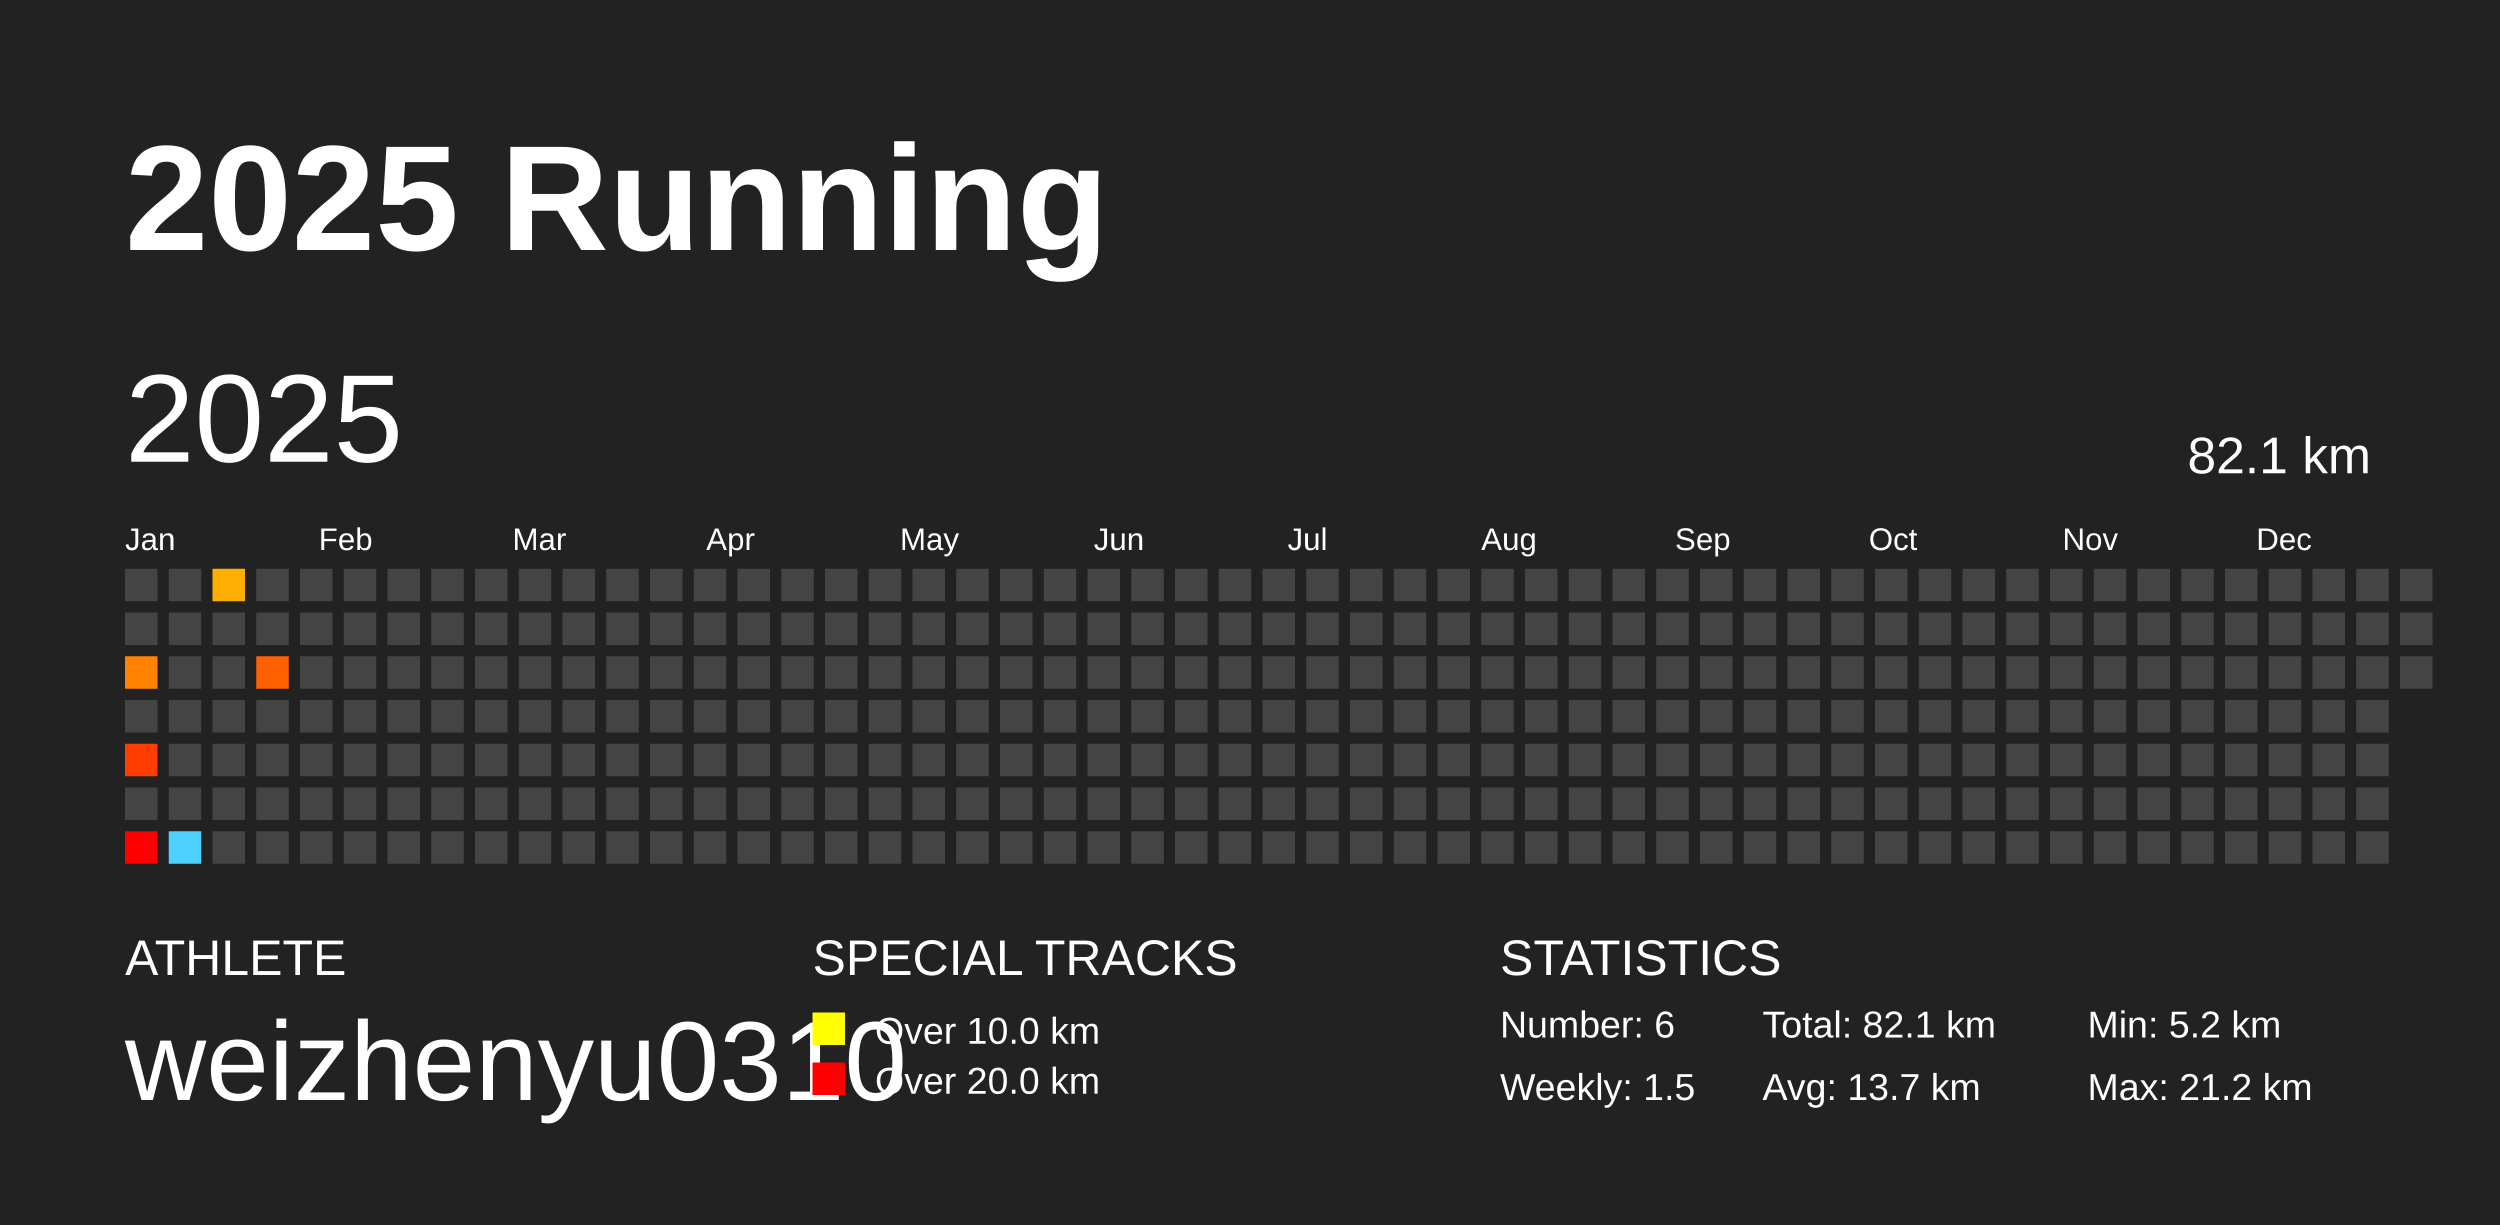
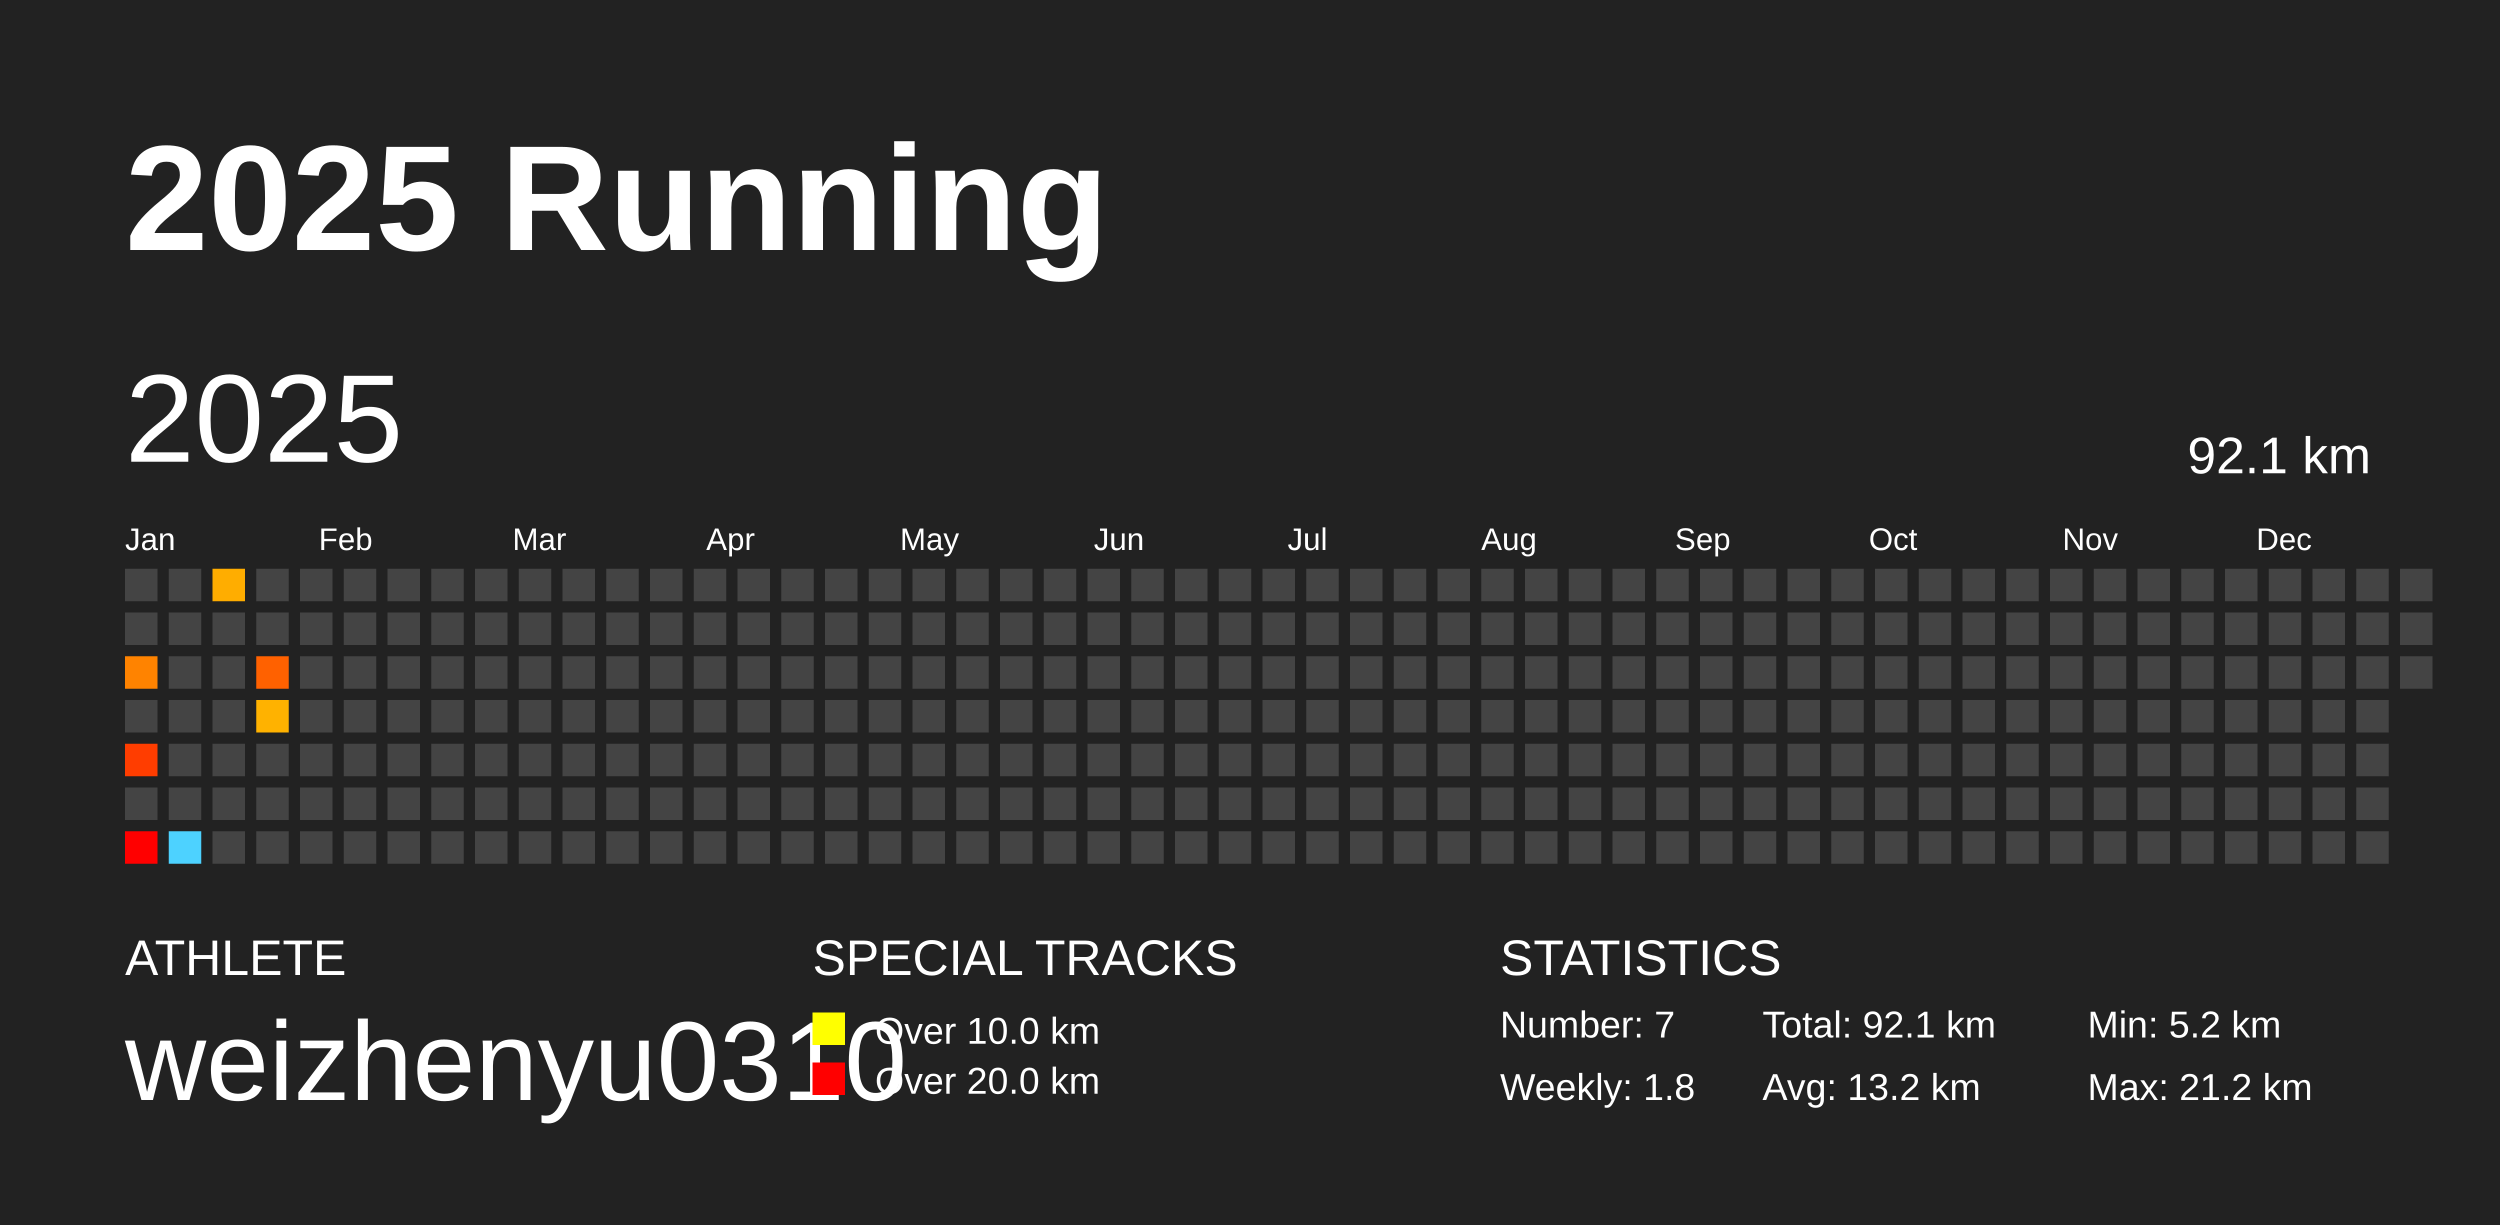
<svg xmlns="http://www.w3.org/2000/svg" baseProfile="full" height="98mm" version="1.1" viewBox="0,0,200,98" width="200mm">
  <defs />
  <rect fill="#222222" height="98" width="200" x="0" y="0" />
  <text fill="#FFFFFF" style="font-size:12px; font-family:Arial; font-weight:bold;" x="10" y="20">2025 Running</text>
  <text fill="#FFFFFF" style="font-size:4px; font-family:Arial" x="10" y="78">ATHLETE</text>
  <text fill="#FFFFFF" style="font-size:9px; font-family:Arial" x="10" y="88">weizhenyu0310</text>
  <text fill="#FFFFFF" style="font-size:4px; font-family:Arial" x="65" y="78">SPECIAL TRACKS</text>
  <rect fill="yellow" height="2.6" width="2.6" x="65" y="81" />
  <text fill="#FFFFFF" style="font-size:3px; font-family:Arial" x="70" y="83.5">Over 10.0 km</text>
  <rect fill="red" height="2.6" width="2.6" x="65" y="85" />
  <text fill="#FFFFFF" style="font-size:3px; font-family:Arial" x="70" y="87.5">Over 20.0 km</text>
  <text fill="#FFFFFF" style="font-size:4px; font-family:Arial" x="120" y="78">STATISTICS</text>
-   <text fill="#FFFFFF" style="font-size:3px; font-family:Arial" x="120" y="83">Number: 6</text>
-   <text fill="#FFFFFF" style="font-size:3px; font-family:Arial" x="120" y="88">Weekly: 1.5</text>
-   <text fill="#FFFFFF" style="font-size:3px; font-family:Arial" x="141" y="83">Total: 82.1 km</text>
-   <text fill="#FFFFFF" style="font-size:3px; font-family:Arial" x="141" y="88">Avg: 13.7 km</text>
+   <text fill="#FFFFFF" style="font-size:3px; font-family:Arial" x="120" y="83">Number: 7</text>
+   <text fill="#FFFFFF" style="font-size:3px; font-family:Arial" x="120" y="88">Weekly: 1.8</text>
+   <text fill="#FFFFFF" style="font-size:3px; font-family:Arial" x="141" y="83">Total: 92.1 km</text>
+   <text fill="#FFFFFF" style="font-size:3px; font-family:Arial" x="141" y="88">Avg: 13.2 km</text>
  <text fill="#FFFFFF" style="font-size:3px; font-family:Arial" x="167" y="83">Min: 5.2 km</text>
  <text fill="#FFFFFF" style="font-size:3px; font-family:Arial" x="167" y="88">Max: 21.2 km</text>
  <text dominant-baseline="hanging" fill="#FFFFFF" style="font-size:10.0px; font-family:Arial;" x="10" y="30">2025</text>
-   <text dominant-baseline="hanging" fill="#FFFFFF" style="font-size:4.125px; font-family:Arial;" x="175" y="35">82.1 km</text>
+   <text dominant-baseline="hanging" fill="#FFFFFF" style="font-size:4.125px; font-family:Arial;" x="175" y="35">92.1 km</text>
  <text fill="#FFFFFF" style="font-size:2.5px; font-family:Arial" x="10.0" y="44">Jan</text>
  <text fill="#FFFFFF" style="font-size:2.5px; font-family:Arial" x="25.5" y="44">Feb</text>
  <text fill="#FFFFFF" style="font-size:2.5px; font-family:Arial" x="41.0" y="44">Mar</text>
  <text fill="#FFFFFF" style="font-size:2.5px; font-family:Arial" x="56.5" y="44">Apr</text>
  <text fill="#FFFFFF" style="font-size:2.5px; font-family:Arial" x="72.0" y="44">May</text>
  <text fill="#FFFFFF" style="font-size:2.5px; font-family:Arial" x="87.5" y="44">Jun</text>
  <text fill="#FFFFFF" style="font-size:2.5px; font-family:Arial" x="103.0" y="44">Jul</text>
  <text fill="#FFFFFF" style="font-size:2.5px; font-family:Arial" x="118.5" y="44">Aug</text>
  <text fill="#FFFFFF" style="font-size:2.5px; font-family:Arial" x="134.0" y="44">Sep</text>
  <text fill="#FFFFFF" style="font-size:2.5px; font-family:Arial" x="149.5" y="44">Oct</text>
  <text fill="#FFFFFF" style="font-size:2.5px; font-family:Arial" x="165.0" y="44">Nov</text>
  <text fill="#FFFFFF" style="font-size:2.5px; font-family:Arial" x="180.5" y="44">Dec</text>
  <rect fill="#444444" height="2.6" width="2.6" x="10.0" y="45.5" />
  <rect fill="#444444" height="2.6" width="2.6" x="10.0" y="49.0" />
  <rect fill="#ff8300" height="2.6" width="2.6" x="10.0" y="52.5" />
  <rect fill="#444444" height="2.6" width="2.6" x="10.0" y="56.0" />
  <rect fill="#ff3d00" height="2.6" width="2.6" x="10.0" y="59.5" />
  <rect fill="#444444" height="2.6" width="2.6" x="10.0" y="63.0" />
  <rect fill="red" height="2.6" width="2.6" x="10.0" y="66.5" />
  <rect fill="#444444" height="2.6" width="2.6" x="13.5" y="45.5" />
  <rect fill="#444444" height="2.6" width="2.6" x="13.5" y="49.0" />
  <rect fill="#444444" height="2.6" width="2.6" x="13.5" y="52.5" />
  <rect fill="#444444" height="2.6" width="2.6" x="13.5" y="56.0" />
  <rect fill="#444444" height="2.6" width="2.6" x="13.5" y="59.5" />
  <rect fill="#444444" height="2.6" width="2.6" x="13.5" y="63.0" />
  <rect fill="#4dd2ff" height="2.6" width="2.6" x="13.5" y="66.5" />
  <rect fill="#ffad00" height="2.6" width="2.6" x="17.0" y="45.5" />
  <rect fill="#444444" height="2.6" width="2.6" x="17.0" y="49.0" />
  <rect fill="#444444" height="2.6" width="2.6" x="17.0" y="52.5" />
  <rect fill="#444444" height="2.6" width="2.6" x="17.0" y="56.0" />
  <rect fill="#444444" height="2.6" width="2.6" x="17.0" y="59.5" />
  <rect fill="#444444" height="2.6" width="2.6" x="17.0" y="63.0" />
  <rect fill="#444444" height="2.6" width="2.6" x="17.0" y="66.5" />
  <rect fill="#444444" height="2.6" width="2.6" x="20.5" y="45.5" />
  <rect fill="#444444" height="2.6" width="2.6" x="20.5" y="49.0" />
  <rect fill="#ff6100" height="2.6" width="2.6" x="20.5" y="52.5" />
-   <rect fill="#444444" height="2.6" width="2.6" x="20.5" y="56.0" />
+   <rect fill="#ffb200" height="2.6" width="2.6" x="20.5" y="56.0" />
  <rect fill="#444444" height="2.6" width="2.6" x="20.5" y="59.5" />
  <rect fill="#444444" height="2.6" width="2.6" x="20.5" y="63.0" />
  <rect fill="#444444" height="2.6" width="2.6" x="20.5" y="66.5" />
  <rect fill="#444444" height="2.6" width="2.6" x="24.0" y="45.5" />
  <rect fill="#444444" height="2.6" width="2.6" x="24.0" y="49.0" />
  <rect fill="#444444" height="2.6" width="2.6" x="24.0" y="52.5" />
  <rect fill="#444444" height="2.6" width="2.6" x="24.0" y="56.0" />
  <rect fill="#444444" height="2.6" width="2.6" x="24.0" y="59.5" />
  <rect fill="#444444" height="2.6" width="2.6" x="24.0" y="63.0" />
  <rect fill="#444444" height="2.6" width="2.6" x="24.0" y="66.5" />
  <rect fill="#444444" height="2.6" width="2.6" x="27.5" y="45.5" />
  <rect fill="#444444" height="2.6" width="2.6" x="27.5" y="49.0" />
  <rect fill="#444444" height="2.6" width="2.6" x="27.5" y="52.5" />
  <rect fill="#444444" height="2.6" width="2.6" x="27.5" y="56.0" />
  <rect fill="#444444" height="2.6" width="2.6" x="27.5" y="59.5" />
  <rect fill="#444444" height="2.6" width="2.6" x="27.5" y="63.0" />
  <rect fill="#444444" height="2.6" width="2.6" x="27.5" y="66.5" />
  <rect fill="#444444" height="2.6" width="2.6" x="31.0" y="45.5" />
  <rect fill="#444444" height="2.6" width="2.6" x="31.0" y="49.0" />
  <rect fill="#444444" height="2.6" width="2.6" x="31.0" y="52.5" />
  <rect fill="#444444" height="2.6" width="2.6" x="31.0" y="56.0" />
  <rect fill="#444444" height="2.6" width="2.6" x="31.0" y="59.5" />
  <rect fill="#444444" height="2.6" width="2.6" x="31.0" y="63.0" />
  <rect fill="#444444" height="2.6" width="2.6" x="31.0" y="66.5" />
  <rect fill="#444444" height="2.6" width="2.6" x="34.5" y="45.5" />
  <rect fill="#444444" height="2.6" width="2.6" x="34.5" y="49.0" />
  <rect fill="#444444" height="2.6" width="2.6" x="34.5" y="52.5" />
  <rect fill="#444444" height="2.6" width="2.6" x="34.5" y="56.0" />
  <rect fill="#444444" height="2.6" width="2.6" x="34.5" y="59.5" />
  <rect fill="#444444" height="2.6" width="2.6" x="34.5" y="63.0" />
  <rect fill="#444444" height="2.6" width="2.6" x="34.5" y="66.5" />
  <rect fill="#444444" height="2.6" width="2.6" x="38.0" y="45.5" />
  <rect fill="#444444" height="2.6" width="2.6" x="38.0" y="49.0" />
  <rect fill="#444444" height="2.6" width="2.6" x="38.0" y="52.5" />
  <rect fill="#444444" height="2.6" width="2.6" x="38.0" y="56.0" />
  <rect fill="#444444" height="2.6" width="2.6" x="38.0" y="59.5" />
  <rect fill="#444444" height="2.6" width="2.6" x="38.0" y="63.0" />
  <rect fill="#444444" height="2.6" width="2.6" x="38.0" y="66.5" />
  <rect fill="#444444" height="2.6" width="2.6" x="41.5" y="45.5" />
  <rect fill="#444444" height="2.6" width="2.6" x="41.5" y="49.0" />
  <rect fill="#444444" height="2.6" width="2.6" x="41.5" y="52.5" />
  <rect fill="#444444" height="2.6" width="2.6" x="41.5" y="56.0" />
  <rect fill="#444444" height="2.6" width="2.6" x="41.5" y="59.5" />
  <rect fill="#444444" height="2.6" width="2.6" x="41.5" y="63.0" />
  <rect fill="#444444" height="2.6" width="2.6" x="41.5" y="66.5" />
  <rect fill="#444444" height="2.6" width="2.6" x="45.0" y="45.5" />
  <rect fill="#444444" height="2.6" width="2.6" x="45.0" y="49.0" />
  <rect fill="#444444" height="2.6" width="2.6" x="45.0" y="52.5" />
  <rect fill="#444444" height="2.6" width="2.6" x="45.0" y="56.0" />
  <rect fill="#444444" height="2.6" width="2.6" x="45.0" y="59.5" />
  <rect fill="#444444" height="2.6" width="2.6" x="45.0" y="63.0" />
  <rect fill="#444444" height="2.6" width="2.6" x="45.0" y="66.5" />
  <rect fill="#444444" height="2.6" width="2.6" x="48.5" y="45.5" />
  <rect fill="#444444" height="2.6" width="2.6" x="48.5" y="49.0" />
  <rect fill="#444444" height="2.6" width="2.6" x="48.5" y="52.5" />
  <rect fill="#444444" height="2.6" width="2.6" x="48.5" y="56.0" />
  <rect fill="#444444" height="2.6" width="2.6" x="48.5" y="59.5" />
  <rect fill="#444444" height="2.6" width="2.6" x="48.5" y="63.0" />
  <rect fill="#444444" height="2.6" width="2.6" x="48.5" y="66.5" />
  <rect fill="#444444" height="2.6" width="2.6" x="52.0" y="45.5" />
  <rect fill="#444444" height="2.6" width="2.6" x="52.0" y="49.0" />
  <rect fill="#444444" height="2.6" width="2.6" x="52.0" y="52.5" />
  <rect fill="#444444" height="2.6" width="2.6" x="52.0" y="56.0" />
  <rect fill="#444444" height="2.6" width="2.6" x="52.0" y="59.5" />
  <rect fill="#444444" height="2.6" width="2.6" x="52.0" y="63.0" />
  <rect fill="#444444" height="2.6" width="2.6" x="52.0" y="66.5" />
  <rect fill="#444444" height="2.6" width="2.6" x="55.5" y="45.5" />
  <rect fill="#444444" height="2.6" width="2.6" x="55.5" y="49.0" />
  <rect fill="#444444" height="2.6" width="2.6" x="55.5" y="52.5" />
  <rect fill="#444444" height="2.6" width="2.6" x="55.5" y="56.0" />
  <rect fill="#444444" height="2.6" width="2.6" x="55.5" y="59.5" />
  <rect fill="#444444" height="2.6" width="2.6" x="55.5" y="63.0" />
  <rect fill="#444444" height="2.6" width="2.6" x="55.5" y="66.5" />
  <rect fill="#444444" height="2.6" width="2.6" x="59.0" y="45.5" />
  <rect fill="#444444" height="2.6" width="2.6" x="59.0" y="49.0" />
  <rect fill="#444444" height="2.6" width="2.6" x="59.0" y="52.5" />
  <rect fill="#444444" height="2.6" width="2.6" x="59.0" y="56.0" />
  <rect fill="#444444" height="2.6" width="2.6" x="59.0" y="59.5" />
  <rect fill="#444444" height="2.6" width="2.6" x="59.0" y="63.0" />
  <rect fill="#444444" height="2.6" width="2.6" x="59.0" y="66.5" />
  <rect fill="#444444" height="2.6" width="2.6" x="62.5" y="45.5" />
  <rect fill="#444444" height="2.6" width="2.6" x="62.5" y="49.0" />
  <rect fill="#444444" height="2.6" width="2.6" x="62.5" y="52.5" />
  <rect fill="#444444" height="2.6" width="2.6" x="62.5" y="56.0" />
  <rect fill="#444444" height="2.6" width="2.6" x="62.5" y="59.5" />
  <rect fill="#444444" height="2.6" width="2.6" x="62.5" y="63.0" />
  <rect fill="#444444" height="2.6" width="2.6" x="62.5" y="66.5" />
  <rect fill="#444444" height="2.6" width="2.6" x="66.0" y="45.5" />
  <rect fill="#444444" height="2.6" width="2.6" x="66.0" y="49.0" />
  <rect fill="#444444" height="2.6" width="2.6" x="66.0" y="52.5" />
  <rect fill="#444444" height="2.6" width="2.6" x="66.0" y="56.0" />
  <rect fill="#444444" height="2.6" width="2.6" x="66.0" y="59.5" />
  <rect fill="#444444" height="2.6" width="2.6" x="66.0" y="63.0" />
  <rect fill="#444444" height="2.6" width="2.6" x="66.0" y="66.5" />
  <rect fill="#444444" height="2.6" width="2.6" x="69.5" y="45.5" />
  <rect fill="#444444" height="2.6" width="2.6" x="69.5" y="49.0" />
  <rect fill="#444444" height="2.6" width="2.6" x="69.5" y="52.5" />
  <rect fill="#444444" height="2.6" width="2.6" x="69.5" y="56.0" />
  <rect fill="#444444" height="2.6" width="2.6" x="69.5" y="59.5" />
  <rect fill="#444444" height="2.6" width="2.6" x="69.5" y="63.0" />
  <rect fill="#444444" height="2.6" width="2.6" x="69.5" y="66.5" />
  <rect fill="#444444" height="2.6" width="2.6" x="73.0" y="45.5" />
  <rect fill="#444444" height="2.6" width="2.6" x="73.0" y="49.0" />
  <rect fill="#444444" height="2.6" width="2.6" x="73.0" y="52.5" />
  <rect fill="#444444" height="2.6" width="2.6" x="73.0" y="56.0" />
  <rect fill="#444444" height="2.6" width="2.6" x="73.0" y="59.5" />
  <rect fill="#444444" height="2.6" width="2.6" x="73.0" y="63.0" />
  <rect fill="#444444" height="2.6" width="2.6" x="73.0" y="66.5" />
  <rect fill="#444444" height="2.6" width="2.6" x="76.5" y="45.5" />
  <rect fill="#444444" height="2.6" width="2.6" x="76.5" y="49.0" />
  <rect fill="#444444" height="2.6" width="2.6" x="76.5" y="52.5" />
  <rect fill="#444444" height="2.6" width="2.6" x="76.5" y="56.0" />
  <rect fill="#444444" height="2.6" width="2.6" x="76.5" y="59.5" />
  <rect fill="#444444" height="2.6" width="2.6" x="76.5" y="63.0" />
  <rect fill="#444444" height="2.6" width="2.6" x="76.5" y="66.5" />
  <rect fill="#444444" height="2.6" width="2.6" x="80.0" y="45.5" />
  <rect fill="#444444" height="2.6" width="2.6" x="80.0" y="49.0" />
  <rect fill="#444444" height="2.6" width="2.6" x="80.0" y="52.5" />
  <rect fill="#444444" height="2.6" width="2.6" x="80.0" y="56.0" />
  <rect fill="#444444" height="2.6" width="2.6" x="80.0" y="59.5" />
  <rect fill="#444444" height="2.6" width="2.6" x="80.0" y="63.0" />
  <rect fill="#444444" height="2.6" width="2.6" x="80.0" y="66.5" />
  <rect fill="#444444" height="2.6" width="2.6" x="83.5" y="45.5" />
  <rect fill="#444444" height="2.6" width="2.6" x="83.5" y="49.0" />
  <rect fill="#444444" height="2.6" width="2.6" x="83.5" y="52.5" />
  <rect fill="#444444" height="2.6" width="2.6" x="83.5" y="56.0" />
  <rect fill="#444444" height="2.6" width="2.6" x="83.5" y="59.5" />
  <rect fill="#444444" height="2.6" width="2.6" x="83.5" y="63.0" />
  <rect fill="#444444" height="2.6" width="2.6" x="83.5" y="66.5" />
  <rect fill="#444444" height="2.6" width="2.6" x="87.0" y="45.5" />
  <rect fill="#444444" height="2.6" width="2.6" x="87.0" y="49.0" />
  <rect fill="#444444" height="2.6" width="2.6" x="87.0" y="52.5" />
  <rect fill="#444444" height="2.6" width="2.6" x="87.0" y="56.0" />
  <rect fill="#444444" height="2.6" width="2.6" x="87.0" y="59.5" />
  <rect fill="#444444" height="2.6" width="2.6" x="87.0" y="63.0" />
  <rect fill="#444444" height="2.6" width="2.6" x="87.0" y="66.5" />
  <rect fill="#444444" height="2.6" width="2.6" x="90.5" y="45.5" />
  <rect fill="#444444" height="2.6" width="2.6" x="90.5" y="49.0" />
  <rect fill="#444444" height="2.6" width="2.6" x="90.5" y="52.5" />
  <rect fill="#444444" height="2.6" width="2.6" x="90.5" y="56.0" />
  <rect fill="#444444" height="2.6" width="2.6" x="90.5" y="59.5" />
  <rect fill="#444444" height="2.6" width="2.6" x="90.5" y="63.0" />
  <rect fill="#444444" height="2.6" width="2.6" x="90.5" y="66.5" />
  <rect fill="#444444" height="2.6" width="2.6" x="94.0" y="45.5" />
  <rect fill="#444444" height="2.6" width="2.6" x="94.0" y="49.0" />
  <rect fill="#444444" height="2.6" width="2.6" x="94.0" y="52.5" />
  <rect fill="#444444" height="2.6" width="2.6" x="94.0" y="56.0" />
  <rect fill="#444444" height="2.6" width="2.6" x="94.0" y="59.5" />
  <rect fill="#444444" height="2.6" width="2.6" x="94.0" y="63.0" />
  <rect fill="#444444" height="2.6" width="2.6" x="94.0" y="66.5" />
  <rect fill="#444444" height="2.6" width="2.6" x="97.5" y="45.5" />
  <rect fill="#444444" height="2.6" width="2.6" x="97.5" y="49.0" />
  <rect fill="#444444" height="2.6" width="2.6" x="97.5" y="52.5" />
  <rect fill="#444444" height="2.6" width="2.6" x="97.5" y="56.0" />
  <rect fill="#444444" height="2.6" width="2.6" x="97.5" y="59.5" />
  <rect fill="#444444" height="2.6" width="2.6" x="97.5" y="63.0" />
  <rect fill="#444444" height="2.6" width="2.6" x="97.5" y="66.5" />
  <rect fill="#444444" height="2.6" width="2.6" x="101.0" y="45.5" />
  <rect fill="#444444" height="2.6" width="2.6" x="101.0" y="49.0" />
  <rect fill="#444444" height="2.6" width="2.6" x="101.0" y="52.5" />
  <rect fill="#444444" height="2.6" width="2.6" x="101.0" y="56.0" />
  <rect fill="#444444" height="2.6" width="2.6" x="101.0" y="59.5" />
  <rect fill="#444444" height="2.6" width="2.6" x="101.0" y="63.0" />
  <rect fill="#444444" height="2.6" width="2.6" x="101.0" y="66.5" />
  <rect fill="#444444" height="2.6" width="2.6" x="104.5" y="45.5" />
  <rect fill="#444444" height="2.6" width="2.6" x="104.5" y="49.0" />
  <rect fill="#444444" height="2.6" width="2.6" x="104.5" y="52.5" />
  <rect fill="#444444" height="2.6" width="2.6" x="104.5" y="56.0" />
  <rect fill="#444444" height="2.6" width="2.6" x="104.5" y="59.5" />
  <rect fill="#444444" height="2.6" width="2.6" x="104.5" y="63.0" />
  <rect fill="#444444" height="2.6" width="2.6" x="104.5" y="66.5" />
  <rect fill="#444444" height="2.6" width="2.6" x="108.0" y="45.5" />
  <rect fill="#444444" height="2.6" width="2.6" x="108.0" y="49.0" />
  <rect fill="#444444" height="2.6" width="2.6" x="108.0" y="52.5" />
  <rect fill="#444444" height="2.6" width="2.6" x="108.0" y="56.0" />
  <rect fill="#444444" height="2.6" width="2.6" x="108.0" y="59.5" />
  <rect fill="#444444" height="2.6" width="2.6" x="108.0" y="63.0" />
  <rect fill="#444444" height="2.6" width="2.6" x="108.0" y="66.5" />
  <rect fill="#444444" height="2.6" width="2.6" x="111.5" y="45.5" />
  <rect fill="#444444" height="2.6" width="2.6" x="111.5" y="49.0" />
  <rect fill="#444444" height="2.6" width="2.6" x="111.5" y="52.5" />
  <rect fill="#444444" height="2.6" width="2.6" x="111.5" y="56.0" />
  <rect fill="#444444" height="2.6" width="2.6" x="111.5" y="59.5" />
  <rect fill="#444444" height="2.6" width="2.6" x="111.5" y="63.0" />
  <rect fill="#444444" height="2.6" width="2.6" x="111.5" y="66.5" />
  <rect fill="#444444" height="2.6" width="2.6" x="115.0" y="45.5" />
  <rect fill="#444444" height="2.6" width="2.6" x="115.0" y="49.0" />
  <rect fill="#444444" height="2.6" width="2.6" x="115.0" y="52.5" />
  <rect fill="#444444" height="2.6" width="2.6" x="115.0" y="56.0" />
  <rect fill="#444444" height="2.6" width="2.6" x="115.0" y="59.5" />
  <rect fill="#444444" height="2.6" width="2.6" x="115.0" y="63.0" />
  <rect fill="#444444" height="2.6" width="2.6" x="115.0" y="66.5" />
  <rect fill="#444444" height="2.6" width="2.6" x="118.5" y="45.5" />
  <rect fill="#444444" height="2.6" width="2.6" x="118.5" y="49.0" />
  <rect fill="#444444" height="2.6" width="2.6" x="118.5" y="52.5" />
  <rect fill="#444444" height="2.6" width="2.6" x="118.5" y="56.0" />
  <rect fill="#444444" height="2.6" width="2.6" x="118.5" y="59.5" />
  <rect fill="#444444" height="2.6" width="2.6" x="118.5" y="63.0" />
  <rect fill="#444444" height="2.6" width="2.6" x="118.5" y="66.5" />
  <rect fill="#444444" height="2.6" width="2.6" x="122.0" y="45.5" />
  <rect fill="#444444" height="2.6" width="2.6" x="122.0" y="49.0" />
  <rect fill="#444444" height="2.6" width="2.6" x="122.0" y="52.5" />
  <rect fill="#444444" height="2.6" width="2.6" x="122.0" y="56.0" />
  <rect fill="#444444" height="2.6" width="2.6" x="122.0" y="59.5" />
  <rect fill="#444444" height="2.6" width="2.6" x="122.0" y="63.0" />
  <rect fill="#444444" height="2.6" width="2.6" x="122.0" y="66.5" />
  <rect fill="#444444" height="2.6" width="2.6" x="125.5" y="45.5" />
  <rect fill="#444444" height="2.6" width="2.6" x="125.5" y="49.0" />
  <rect fill="#444444" height="2.6" width="2.6" x="125.5" y="52.5" />
  <rect fill="#444444" height="2.6" width="2.6" x="125.5" y="56.0" />
  <rect fill="#444444" height="2.6" width="2.6" x="125.5" y="59.5" />
  <rect fill="#444444" height="2.6" width="2.6" x="125.5" y="63.0" />
  <rect fill="#444444" height="2.6" width="2.6" x="125.5" y="66.5" />
  <rect fill="#444444" height="2.6" width="2.6" x="129.0" y="45.5" />
  <rect fill="#444444" height="2.6" width="2.6" x="129.0" y="49.0" />
  <rect fill="#444444" height="2.6" width="2.6" x="129.0" y="52.5" />
  <rect fill="#444444" height="2.6" width="2.6" x="129.0" y="56.0" />
  <rect fill="#444444" height="2.6" width="2.6" x="129.0" y="59.5" />
  <rect fill="#444444" height="2.6" width="2.6" x="129.0" y="63.0" />
  <rect fill="#444444" height="2.6" width="2.6" x="129.0" y="66.5" />
  <rect fill="#444444" height="2.6" width="2.6" x="132.5" y="45.5" />
  <rect fill="#444444" height="2.6" width="2.6" x="132.5" y="49.0" />
  <rect fill="#444444" height="2.6" width="2.6" x="132.5" y="52.5" />
  <rect fill="#444444" height="2.6" width="2.6" x="132.5" y="56.0" />
  <rect fill="#444444" height="2.6" width="2.6" x="132.5" y="59.5" />
  <rect fill="#444444" height="2.6" width="2.6" x="132.5" y="63.0" />
  <rect fill="#444444" height="2.6" width="2.6" x="132.5" y="66.5" />
  <rect fill="#444444" height="2.6" width="2.6" x="136.0" y="45.5" />
  <rect fill="#444444" height="2.6" width="2.6" x="136.0" y="49.0" />
  <rect fill="#444444" height="2.6" width="2.6" x="136.0" y="52.5" />
  <rect fill="#444444" height="2.6" width="2.6" x="136.0" y="56.0" />
  <rect fill="#444444" height="2.6" width="2.6" x="136.0" y="59.5" />
  <rect fill="#444444" height="2.6" width="2.6" x="136.0" y="63.0" />
  <rect fill="#444444" height="2.6" width="2.6" x="136.0" y="66.5" />
  <rect fill="#444444" height="2.6" width="2.6" x="139.5" y="45.5" />
  <rect fill="#444444" height="2.6" width="2.6" x="139.5" y="49.0" />
  <rect fill="#444444" height="2.6" width="2.6" x="139.5" y="52.5" />
  <rect fill="#444444" height="2.6" width="2.6" x="139.5" y="56.0" />
  <rect fill="#444444" height="2.6" width="2.6" x="139.5" y="59.5" />
  <rect fill="#444444" height="2.6" width="2.6" x="139.5" y="63.0" />
  <rect fill="#444444" height="2.6" width="2.6" x="139.5" y="66.5" />
  <rect fill="#444444" height="2.6" width="2.6" x="143.0" y="45.5" />
  <rect fill="#444444" height="2.6" width="2.6" x="143.0" y="49.0" />
  <rect fill="#444444" height="2.6" width="2.6" x="143.0" y="52.5" />
  <rect fill="#444444" height="2.6" width="2.6" x="143.0" y="56.0" />
  <rect fill="#444444" height="2.6" width="2.6" x="143.0" y="59.5" />
  <rect fill="#444444" height="2.6" width="2.6" x="143.0" y="63.0" />
  <rect fill="#444444" height="2.6" width="2.6" x="143.0" y="66.5" />
  <rect fill="#444444" height="2.6" width="2.6" x="146.5" y="45.5" />
  <rect fill="#444444" height="2.6" width="2.6" x="146.5" y="49.0" />
  <rect fill="#444444" height="2.6" width="2.6" x="146.5" y="52.5" />
  <rect fill="#444444" height="2.6" width="2.6" x="146.5" y="56.0" />
  <rect fill="#444444" height="2.6" width="2.6" x="146.5" y="59.5" />
  <rect fill="#444444" height="2.6" width="2.6" x="146.5" y="63.0" />
  <rect fill="#444444" height="2.6" width="2.6" x="146.5" y="66.5" />
  <rect fill="#444444" height="2.6" width="2.6" x="150.0" y="45.5" />
  <rect fill="#444444" height="2.6" width="2.6" x="150.0" y="49.0" />
  <rect fill="#444444" height="2.6" width="2.6" x="150.0" y="52.5" />
  <rect fill="#444444" height="2.6" width="2.6" x="150.0" y="56.0" />
  <rect fill="#444444" height="2.6" width="2.6" x="150.0" y="59.5" />
  <rect fill="#444444" height="2.6" width="2.6" x="150.0" y="63.0" />
  <rect fill="#444444" height="2.6" width="2.6" x="150.0" y="66.5" />
  <rect fill="#444444" height="2.6" width="2.6" x="153.5" y="45.5" />
  <rect fill="#444444" height="2.6" width="2.6" x="153.5" y="49.0" />
  <rect fill="#444444" height="2.6" width="2.6" x="153.5" y="52.5" />
  <rect fill="#444444" height="2.6" width="2.6" x="153.5" y="56.0" />
  <rect fill="#444444" height="2.6" width="2.6" x="153.5" y="59.5" />
  <rect fill="#444444" height="2.6" width="2.6" x="153.5" y="63.0" />
  <rect fill="#444444" height="2.6" width="2.6" x="153.5" y="66.5" />
  <rect fill="#444444" height="2.6" width="2.6" x="157.0" y="45.5" />
  <rect fill="#444444" height="2.6" width="2.6" x="157.0" y="49.0" />
  <rect fill="#444444" height="2.6" width="2.6" x="157.0" y="52.5" />
  <rect fill="#444444" height="2.6" width="2.6" x="157.0" y="56.0" />
  <rect fill="#444444" height="2.6" width="2.6" x="157.0" y="59.5" />
  <rect fill="#444444" height="2.6" width="2.6" x="157.0" y="63.0" />
  <rect fill="#444444" height="2.6" width="2.6" x="157.0" y="66.5" />
  <rect fill="#444444" height="2.6" width="2.6" x="160.5" y="45.5" />
  <rect fill="#444444" height="2.6" width="2.6" x="160.5" y="49.0" />
  <rect fill="#444444" height="2.6" width="2.6" x="160.5" y="52.5" />
  <rect fill="#444444" height="2.6" width="2.6" x="160.5" y="56.0" />
  <rect fill="#444444" height="2.6" width="2.6" x="160.5" y="59.5" />
  <rect fill="#444444" height="2.6" width="2.6" x="160.5" y="63.0" />
  <rect fill="#444444" height="2.6" width="2.6" x="160.5" y="66.5" />
  <rect fill="#444444" height="2.6" width="2.6" x="164.0" y="45.5" />
  <rect fill="#444444" height="2.6" width="2.6" x="164.0" y="49.0" />
  <rect fill="#444444" height="2.6" width="2.6" x="164.0" y="52.5" />
  <rect fill="#444444" height="2.6" width="2.6" x="164.0" y="56.0" />
  <rect fill="#444444" height="2.6" width="2.6" x="164.0" y="59.5" />
  <rect fill="#444444" height="2.6" width="2.6" x="164.0" y="63.0" />
  <rect fill="#444444" height="2.6" width="2.6" x="164.0" y="66.5" />
  <rect fill="#444444" height="2.6" width="2.6" x="167.5" y="45.5" />
  <rect fill="#444444" height="2.6" width="2.6" x="167.5" y="49.0" />
  <rect fill="#444444" height="2.6" width="2.6" x="167.5" y="52.5" />
  <rect fill="#444444" height="2.6" width="2.6" x="167.5" y="56.0" />
  <rect fill="#444444" height="2.6" width="2.6" x="167.5" y="59.5" />
  <rect fill="#444444" height="2.6" width="2.6" x="167.5" y="63.0" />
  <rect fill="#444444" height="2.6" width="2.6" x="167.5" y="66.5" />
  <rect fill="#444444" height="2.6" width="2.6" x="171.0" y="45.5" />
  <rect fill="#444444" height="2.6" width="2.6" x="171.0" y="49.0" />
  <rect fill="#444444" height="2.6" width="2.6" x="171.0" y="52.5" />
  <rect fill="#444444" height="2.6" width="2.6" x="171.0" y="56.0" />
  <rect fill="#444444" height="2.6" width="2.6" x="171.0" y="59.5" />
  <rect fill="#444444" height="2.6" width="2.6" x="171.0" y="63.0" />
  <rect fill="#444444" height="2.6" width="2.6" x="171.0" y="66.5" />
  <rect fill="#444444" height="2.6" width="2.6" x="174.5" y="45.5" />
  <rect fill="#444444" height="2.6" width="2.6" x="174.5" y="49.0" />
  <rect fill="#444444" height="2.6" width="2.6" x="174.5" y="52.5" />
  <rect fill="#444444" height="2.6" width="2.6" x="174.5" y="56.0" />
  <rect fill="#444444" height="2.6" width="2.6" x="174.5" y="59.5" />
  <rect fill="#444444" height="2.6" width="2.6" x="174.5" y="63.0" />
  <rect fill="#444444" height="2.6" width="2.6" x="174.5" y="66.5" />
  <rect fill="#444444" height="2.6" width="2.6" x="178.0" y="45.5" />
  <rect fill="#444444" height="2.6" width="2.6" x="178.0" y="49.0" />
  <rect fill="#444444" height="2.6" width="2.6" x="178.0" y="52.5" />
  <rect fill="#444444" height="2.6" width="2.6" x="178.0" y="56.0" />
  <rect fill="#444444" height="2.6" width="2.6" x="178.0" y="59.5" />
  <rect fill="#444444" height="2.6" width="2.6" x="178.0" y="63.0" />
  <rect fill="#444444" height="2.6" width="2.6" x="178.0" y="66.5" />
  <rect fill="#444444" height="2.6" width="2.6" x="181.5" y="45.5" />
  <rect fill="#444444" height="2.6" width="2.6" x="181.5" y="49.0" />
  <rect fill="#444444" height="2.6" width="2.6" x="181.5" y="52.5" />
  <rect fill="#444444" height="2.6" width="2.6" x="181.5" y="56.0" />
  <rect fill="#444444" height="2.6" width="2.6" x="181.5" y="59.5" />
  <rect fill="#444444" height="2.6" width="2.6" x="181.5" y="63.0" />
  <rect fill="#444444" height="2.6" width="2.6" x="181.5" y="66.5" />
  <rect fill="#444444" height="2.6" width="2.6" x="185.0" y="45.5" />
  <rect fill="#444444" height="2.6" width="2.6" x="185.0" y="49.0" />
  <rect fill="#444444" height="2.6" width="2.6" x="185.0" y="52.5" />
  <rect fill="#444444" height="2.6" width="2.6" x="185.0" y="56.0" />
  <rect fill="#444444" height="2.6" width="2.6" x="185.0" y="59.5" />
  <rect fill="#444444" height="2.6" width="2.6" x="185.0" y="63.0" />
  <rect fill="#444444" height="2.6" width="2.6" x="185.0" y="66.5" />
  <rect fill="#444444" height="2.6" width="2.6" x="188.5" y="45.5" />
  <rect fill="#444444" height="2.6" width="2.6" x="188.5" y="49.0" />
  <rect fill="#444444" height="2.6" width="2.6" x="188.5" y="52.5" />
  <rect fill="#444444" height="2.6" width="2.6" x="188.5" y="56.0" />
  <rect fill="#444444" height="2.6" width="2.6" x="188.5" y="59.5" />
  <rect fill="#444444" height="2.6" width="2.6" x="188.5" y="63.0" />
  <rect fill="#444444" height="2.6" width="2.6" x="188.5" y="66.5" />
  <rect fill="#444444" height="2.6" width="2.6" x="192.0" y="45.5" />
  <rect fill="#444444" height="2.6" width="2.6" x="192.0" y="49.0" />
  <rect fill="#444444" height="2.6" width="2.6" x="192.0" y="52.5" />
</svg>
